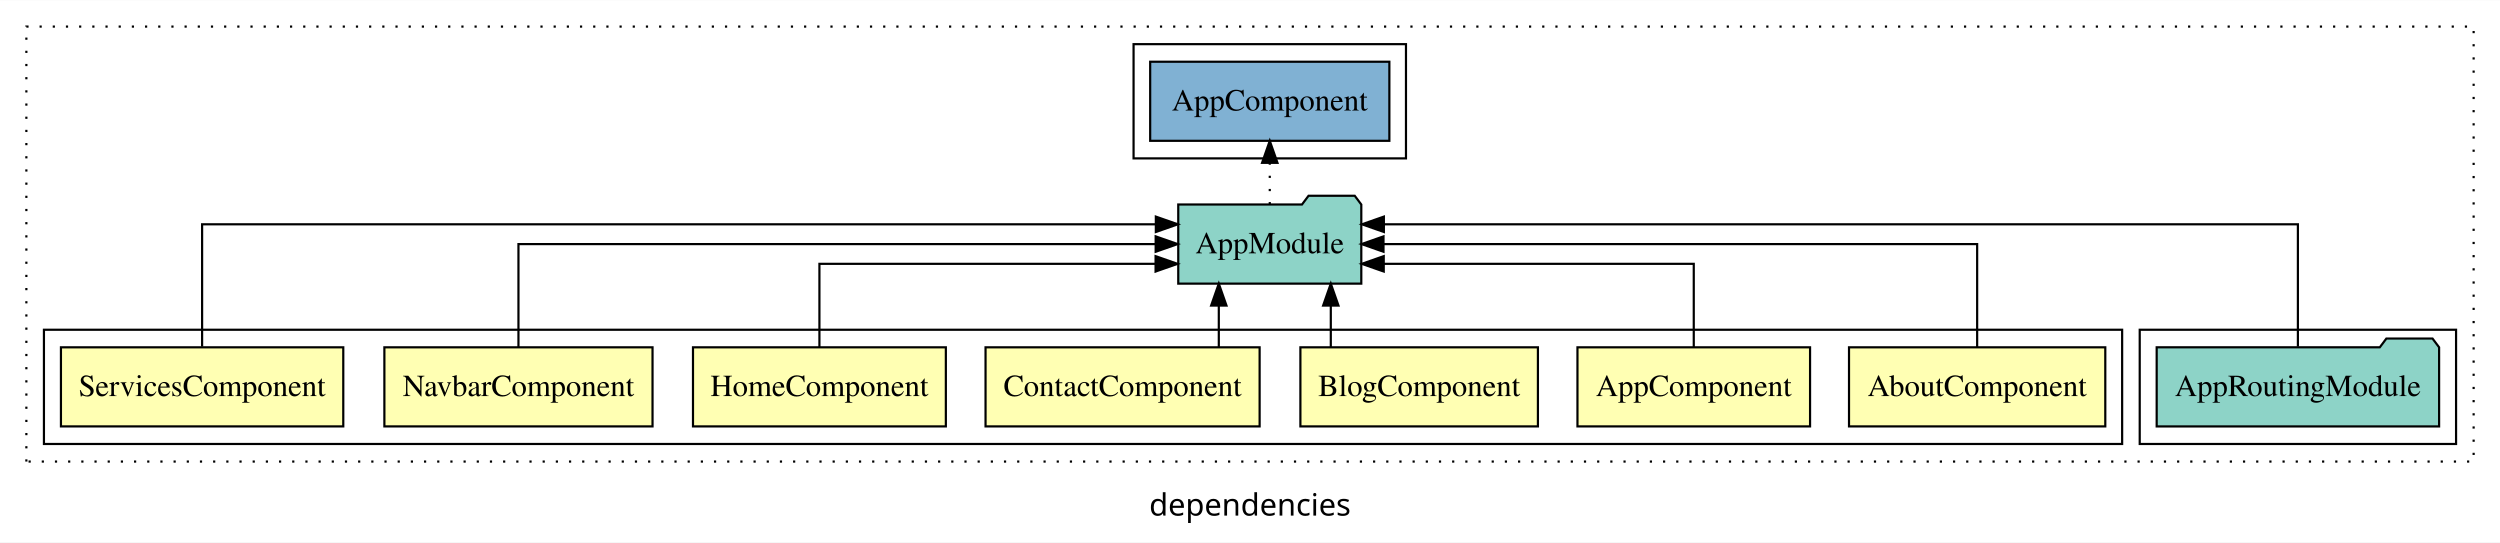
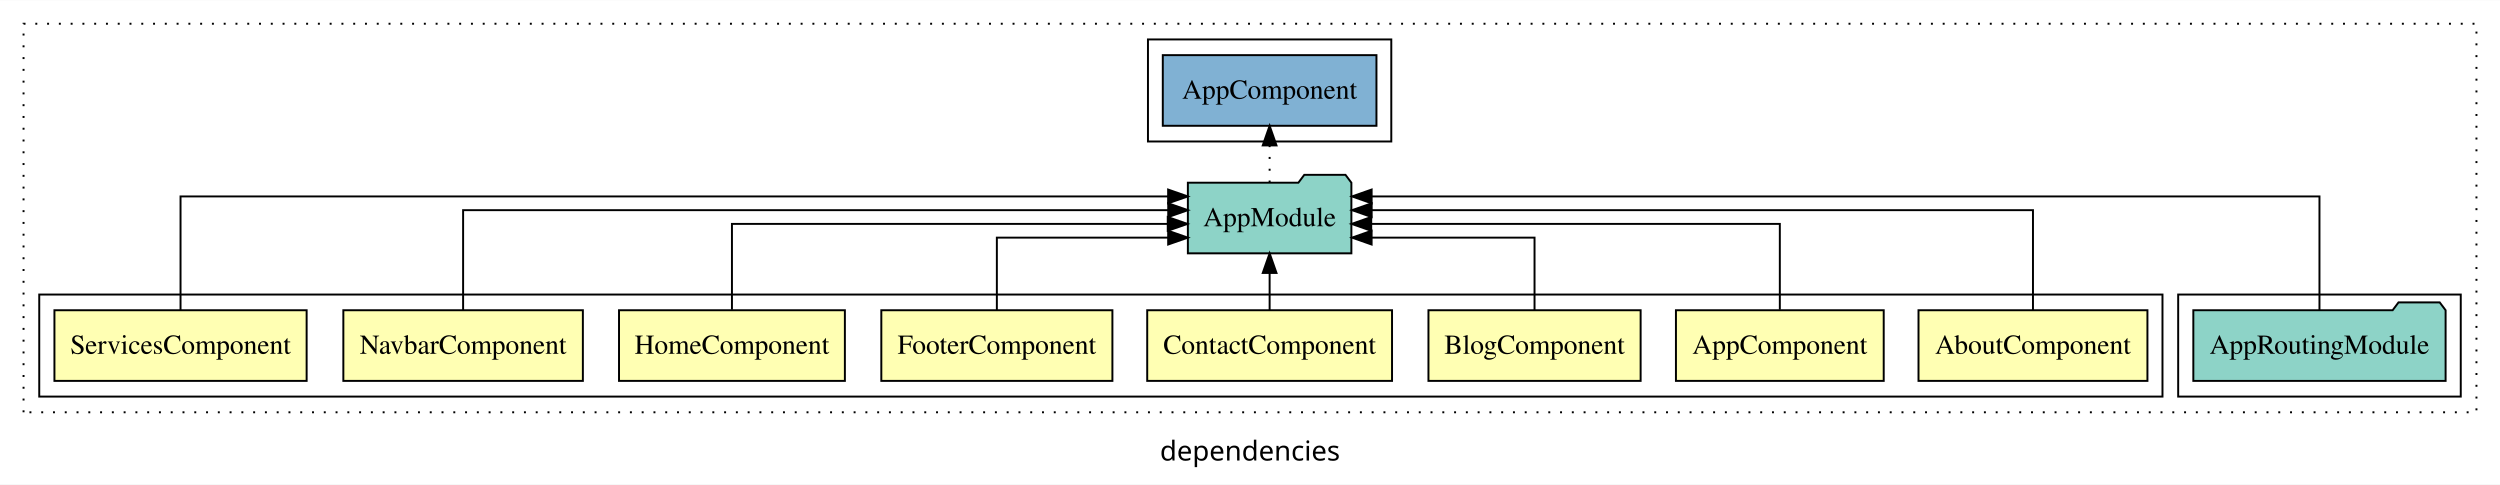
- <svg xmlns="http://www.w3.org/2000/svg" width="1138pt" height="247pt" viewBox="0.00 0.00 1138.00 246.80">
+ <svg xmlns="http://www.w3.org/2000/svg" width="1274pt" height="247pt" viewBox="0.00 0.00 1274.00 246.80">
  <g id="graph0" class="graph" transform="scale(1 1) rotate(0) translate(4 242.8)">
-     <polygon fill="white" stroke="transparent" points="-4,4 -4,-242.8 1134,-242.8 1134,4 -4,4" />
-     <text text-anchor="middle" x="565" y="-8.2" font-family="sans-serif" font-size="14.00">dependencies</text>
+     <polygon fill="white" stroke="transparent" points="-4,4 -4,-242.8 1270,-242.8 1270,4 -4,4" />
+     <text text-anchor="middle" x="633" y="-8.2" font-family="sans-serif" font-size="14.00">dependencies</text>
    <g id="clust1" class="cluster">
-       <polygon fill="none" stroke="black" stroke-dasharray="1,5" points="8,-32.8 8,-230.8 1122,-230.8 1122,-32.8 8,-32.8" />
+       <polygon fill="none" stroke="black" stroke-dasharray="1,5" points="8,-32.8 8,-230.8 1258,-230.8 1258,-32.8 8,-32.8" />
    </g>
-     <g id="clust10" class="cluster">
-       <polygon fill="none" stroke="black" points="970,-40.8 970,-92.8 1114,-92.8 1114,-40.8 970,-40.8" />
+     <g id="clust11" class="cluster">
+       <polygon fill="none" stroke="black" points="1106,-40.8 1106,-92.8 1250,-92.8 1250,-40.8 1106,-40.8" />
    </g>
-     <g id="clust12" class="cluster">
-       <polygon fill="none" stroke="black" points="512,-170.8 512,-222.8 636,-222.8 636,-170.8 512,-170.8" />
+     <g id="clust13" class="cluster">
+       <polygon fill="none" stroke="black" points="581,-170.8 581,-222.8 705,-222.8 705,-170.8 581,-170.8" />
    </g>
    <g id="clust2" class="cluster">
-       <polygon fill="none" stroke="black" points="16,-40.8 16,-92.8 962,-92.8 962,-40.8 16,-40.8" />
+       <polygon fill="none" stroke="black" points="16,-40.8 16,-92.8 1098,-92.8 1098,-40.8 16,-40.8" />
    </g>
    <g id="node1" class="node">
-       <polygon fill="#ffffb3" stroke="black" points="954.33,-84.8 837.67,-84.8 837.67,-48.8 954.33,-48.8 954.33,-84.8" />
-       <text text-anchor="middle" x="896" y="-62.6" font-family="Times,serif" font-size="14.00">AboutComponent</text>
+       <polygon fill="#ffffb3" stroke="black" points="1090.33,-84.8 973.67,-84.8 973.67,-48.8 1090.33,-48.8 1090.33,-84.8" />
+       <text text-anchor="middle" x="1032" y="-62.6" font-family="Times,serif" font-size="14.00">AboutComponent</text>
    </g>
-     <g id="node8" class="node">
-       <polygon fill="#8dd3c7" stroke="black" points="615.66,-149.8 612.66,-153.8 591.66,-153.8 588.66,-149.8 532.34,-149.8 532.34,-113.8 615.66,-113.8 615.66,-149.8" />
-       <text text-anchor="middle" x="574" y="-127.6" font-family="Times,serif" font-size="14.00">AppModule</text>
+     <g id="node9" class="node">
+       <polygon fill="#8dd3c7" stroke="black" points="684.66,-149.8 681.66,-153.8 660.66,-153.8 657.66,-149.8 601.34,-149.8 601.34,-113.8 684.66,-113.8 684.66,-149.8" />
+       <text text-anchor="middle" x="643" y="-127.6" font-family="Times,serif" font-size="14.00">AppModule</text>
    </g>
    <g id="edge1" class="edge">
-       <path fill="none" stroke="black" d="M896,-84.91C896,-104.14 896,-131.8 896,-131.8 896,-131.8 625.77,-131.8 625.77,-131.8" />
-       <polygon fill="black" stroke="black" points="625.77,-128.3 615.77,-131.8 625.77,-135.3 625.77,-128.3" />
+       <path fill="none" stroke="black" d="M1032,-84.93C1032,-105.37 1032,-135.8 1032,-135.8 1032,-135.8 695,-135.8 695,-135.8" />
+       <polygon fill="black" stroke="black" points="695,-132.3 685,-135.8 695,-139.3 695,-132.3" />
    </g>
    <g id="node2" class="node">
-       <polygon fill="#ffffb3" stroke="black" points="819.94,-84.8 714.06,-84.8 714.06,-48.8 819.94,-48.8 819.94,-84.8" />
-       <text text-anchor="middle" x="767" y="-62.6" font-family="Times,serif" font-size="14.00">AppComponent</text>
+       <polygon fill="#ffffb3" stroke="black" points="955.94,-84.8 850.06,-84.8 850.06,-48.8 955.94,-48.8 955.94,-84.8" />
+       <text text-anchor="middle" x="903" y="-62.6" font-family="Times,serif" font-size="14.00">AppComponent</text>
    </g>
    <g id="edge2" class="edge">
-       <path fill="none" stroke="black" d="M767,-84.83C767,-101.2 767,-122.8 767,-122.8 767,-122.8 625.88,-122.8 625.88,-122.8" />
-       <polygon fill="black" stroke="black" points="625.88,-119.3 615.88,-122.8 625.88,-126.3 625.88,-119.3" />
+       <path fill="none" stroke="black" d="M903,-85.07C903,-103.36 903,-128.8 903,-128.8 903,-128.8 694.77,-128.8 694.77,-128.8" />
+       <polygon fill="black" stroke="black" points="694.77,-125.3 684.77,-128.8 694.77,-132.3 694.77,-125.3" />
    </g>
    <g id="node3" class="node">
-       <polygon fill="#ffffb3" stroke="black" points="696.06,-84.8 587.94,-84.8 587.94,-48.8 696.06,-48.8 696.06,-84.8" />
-       <text text-anchor="middle" x="642" y="-62.6" font-family="Times,serif" font-size="14.00">BlogComponent</text>
+       <polygon fill="#ffffb3" stroke="black" points="832.06,-84.8 723.94,-84.8 723.94,-48.8 832.06,-48.8 832.06,-84.8" />
+       <text text-anchor="middle" x="778" y="-62.6" font-family="Times,serif" font-size="14.00">BlogComponent</text>
    </g>
    <g id="edge3" class="edge">
-       <path fill="none" stroke="black" d="M601.78,-84.91C601.78,-84.91 601.78,-103.79 601.78,-103.79" />
-       <polygon fill="black" stroke="black" points="598.28,-103.79 601.78,-113.79 605.28,-103.79 598.28,-103.79" />
+       <path fill="none" stroke="black" d="M778,-84.81C778,-100.85 778,-121.8 778,-121.8 778,-121.8 694.97,-121.8 694.97,-121.8" />
+       <polygon fill="black" stroke="black" points="694.97,-118.3 684.97,-121.8 694.97,-125.3 694.97,-118.3" />
    </g>
    <g id="node4" class="node">
-       <polygon fill="#ffffb3" stroke="black" points="569.38,-84.8 444.62,-84.8 444.62,-48.8 569.38,-48.8 569.38,-84.8" />
-       <text text-anchor="middle" x="507" y="-62.6" font-family="Times,serif" font-size="14.00">ContactComponent</text>
+       <polygon fill="#ffffb3" stroke="black" points="705.38,-84.8 580.62,-84.8 580.62,-48.8 705.38,-48.8 705.38,-84.8" />
+       <text text-anchor="middle" x="643" y="-62.6" font-family="Times,serif" font-size="14.00">ContactComponent</text>
    </g>
    <g id="edge4" class="edge">
-       <path fill="none" stroke="black" d="M550.8,-84.91C550.8,-84.91 550.8,-103.79 550.8,-103.79" />
-       <polygon fill="black" stroke="black" points="547.3,-103.79 550.8,-113.79 554.3,-103.79 547.3,-103.79" />
+       <path fill="none" stroke="black" d="M643,-84.91C643,-84.91 643,-103.79 643,-103.79" />
+       <polygon fill="black" stroke="black" points="639.5,-103.79 643,-113.79 646.5,-103.79 639.5,-103.79" />
    </g>
    <g id="node5" class="node">
+       <polygon fill="#ffffb3" stroke="black" points="562.88,-84.8 445.12,-84.8 445.12,-48.8 562.88,-48.8 562.88,-84.8" />
+       <text text-anchor="middle" x="504" y="-62.6" font-family="Times,serif" font-size="14.00">FooterComponent</text>
+     </g>
+     <g id="edge5" class="edge">
+       <path fill="none" stroke="black" d="M504,-84.81C504,-100.85 504,-121.8 504,-121.8 504,-121.8 591.3,-121.8 591.3,-121.8" />
+       <polygon fill="black" stroke="black" points="591.3,-125.3 601.3,-121.8 591.3,-118.3 591.3,-125.3" />
+     </g>
+     <g id="node6" class="node">
      <polygon fill="#ffffb3" stroke="black" points="426.55,-84.8 311.45,-84.8 311.45,-48.8 426.55,-48.8 426.55,-84.8" />
      <text text-anchor="middle" x="369" y="-62.6" font-family="Times,serif" font-size="14.00">HomeComponent</text>
    </g>
-     <g id="edge5" class="edge">
-       <path fill="none" stroke="black" d="M369,-84.83C369,-101.2 369,-122.8 369,-122.8 369,-122.8 522.02,-122.8 522.02,-122.8" />
-       <polygon fill="black" stroke="black" points="522.02,-126.3 532.02,-122.8 522.02,-119.3 522.02,-126.3" />
+     <g id="edge6" class="edge">
+       <path fill="none" stroke="black" d="M369,-85.07C369,-103.36 369,-128.8 369,-128.8 369,-128.8 591.09,-128.8 591.09,-128.8" />
+       <polygon fill="black" stroke="black" points="591.09,-132.3 601.09,-128.8 591.09,-125.3 591.09,-132.3" />
    </g>
-     <g id="node6" class="node">
+     <g id="node7" class="node">
      <polygon fill="#ffffb3" stroke="black" points="293.03,-84.8 170.97,-84.8 170.97,-48.8 293.03,-48.8 293.03,-84.8" />
      <text text-anchor="middle" x="232" y="-62.6" font-family="Times,serif" font-size="14.00">NavbarComponent</text>
    </g>
-     <g id="edge6" class="edge">
-       <path fill="none" stroke="black" d="M232,-84.91C232,-104.14 232,-131.8 232,-131.8 232,-131.8 522.06,-131.8 522.06,-131.8" />
-       <polygon fill="black" stroke="black" points="522.06,-135.3 532.06,-131.8 522.06,-128.3 522.06,-135.3" />
+     <g id="edge7" class="edge">
+       <path fill="none" stroke="black" d="M232,-84.93C232,-105.37 232,-135.8 232,-135.8 232,-135.8 591.33,-135.8 591.33,-135.8" />
+       <polygon fill="black" stroke="black" points="591.33,-139.3 601.33,-135.8 591.33,-132.3 591.33,-139.3" />
    </g>
-     <g id="node7" class="node">
+     <g id="node8" class="node">
      <polygon fill="#ffffb3" stroke="black" points="152.26,-84.8 23.74,-84.8 23.74,-48.8 152.26,-48.8 152.26,-84.8" />
      <text text-anchor="middle" x="88" y="-62.6" font-family="Times,serif" font-size="14.00">ServicesComponent</text>
    </g>
-     <g id="edge7" class="edge">
-       <path fill="none" stroke="black" d="M88,-85.09C88,-107.01 88,-140.8 88,-140.8 88,-140.8 522.14,-140.8 522.14,-140.8" />
-       <polygon fill="black" stroke="black" points="522.14,-144.3 532.14,-140.8 522.14,-137.3 522.14,-144.3" />
+     <g id="edge8" class="edge">
+       <path fill="none" stroke="black" d="M88,-84.81C88,-107.29 88,-142.8 88,-142.8 88,-142.8 591.28,-142.8 591.28,-142.8" />
+       <polygon fill="black" stroke="black" points="591.28,-146.3 601.28,-142.8 591.28,-139.3 591.28,-146.3" />
+     </g>
+     <g id="node11" class="node">
+       <polygon fill="#80b1d3" stroke="black" points="697.44,-214.8 588.56,-214.8 588.56,-178.8 697.44,-178.8 697.44,-214.8" />
+       <text text-anchor="middle" x="643" y="-192.6" font-family="Times,serif" font-size="14.00">AppComponent </text>
+     </g>
+     <g id="edge10" class="edge">
+       <path fill="none" stroke="black" stroke-dasharray="1,5" d="M643,-149.91C643,-149.91 643,-168.79 643,-168.79" />
+       <polygon fill="black" stroke="black" points="639.5,-168.79 643,-178.79 646.5,-168.79 639.5,-168.79" />
    </g>
    <g id="node10" class="node">
-       <polygon fill="#80b1d3" stroke="black" points="628.44,-214.8 519.56,-214.8 519.56,-178.8 628.44,-178.8 628.44,-214.8" />
-       <text text-anchor="middle" x="574" y="-192.6" font-family="Times,serif" font-size="14.00">AppComponent </text>
+       <polygon fill="#8dd3c7" stroke="black" points="1242.28,-84.8 1239.28,-88.8 1218.28,-88.8 1215.28,-84.8 1113.72,-84.8 1113.72,-48.8 1242.28,-48.8 1242.28,-84.8" />
+       <text text-anchor="middle" x="1178" y="-62.6" font-family="Times,serif" font-size="14.00">AppRoutingModule</text>
    </g>
    <g id="edge9" class="edge">
-       <path fill="none" stroke="black" stroke-dasharray="1,5" d="M574,-149.91C574,-149.91 574,-168.79 574,-168.79" />
-       <polygon fill="black" stroke="black" points="570.5,-168.79 574,-178.79 577.5,-168.79 570.5,-168.79" />
-     </g>
-     <g id="node9" class="node">
-       <polygon fill="#8dd3c7" stroke="black" points="1106.28,-84.8 1103.28,-88.8 1082.28,-88.8 1079.28,-84.8 977.72,-84.8 977.72,-48.8 1106.28,-48.8 1106.28,-84.8" />
-       <text text-anchor="middle" x="1042" y="-62.6" font-family="Times,serif" font-size="14.00">AppRoutingModule</text>
-     </g>
-     <g id="edge8" class="edge">
-       <path fill="none" stroke="black" d="M1042,-85.09C1042,-107.01 1042,-140.8 1042,-140.8 1042,-140.8 625.94,-140.8 625.94,-140.8" />
-       <polygon fill="black" stroke="black" points="625.94,-137.3 615.94,-140.8 625.94,-144.3 625.94,-137.3" />
+       <path fill="none" stroke="black" d="M1178,-84.81C1178,-107.29 1178,-142.8 1178,-142.8 1178,-142.8 694.98,-142.8 694.98,-142.8" />
+       <polygon fill="black" stroke="black" points="694.98,-139.3 684.98,-142.8 694.98,-146.3 694.98,-139.3" />
    </g>
  </g>
</svg>
